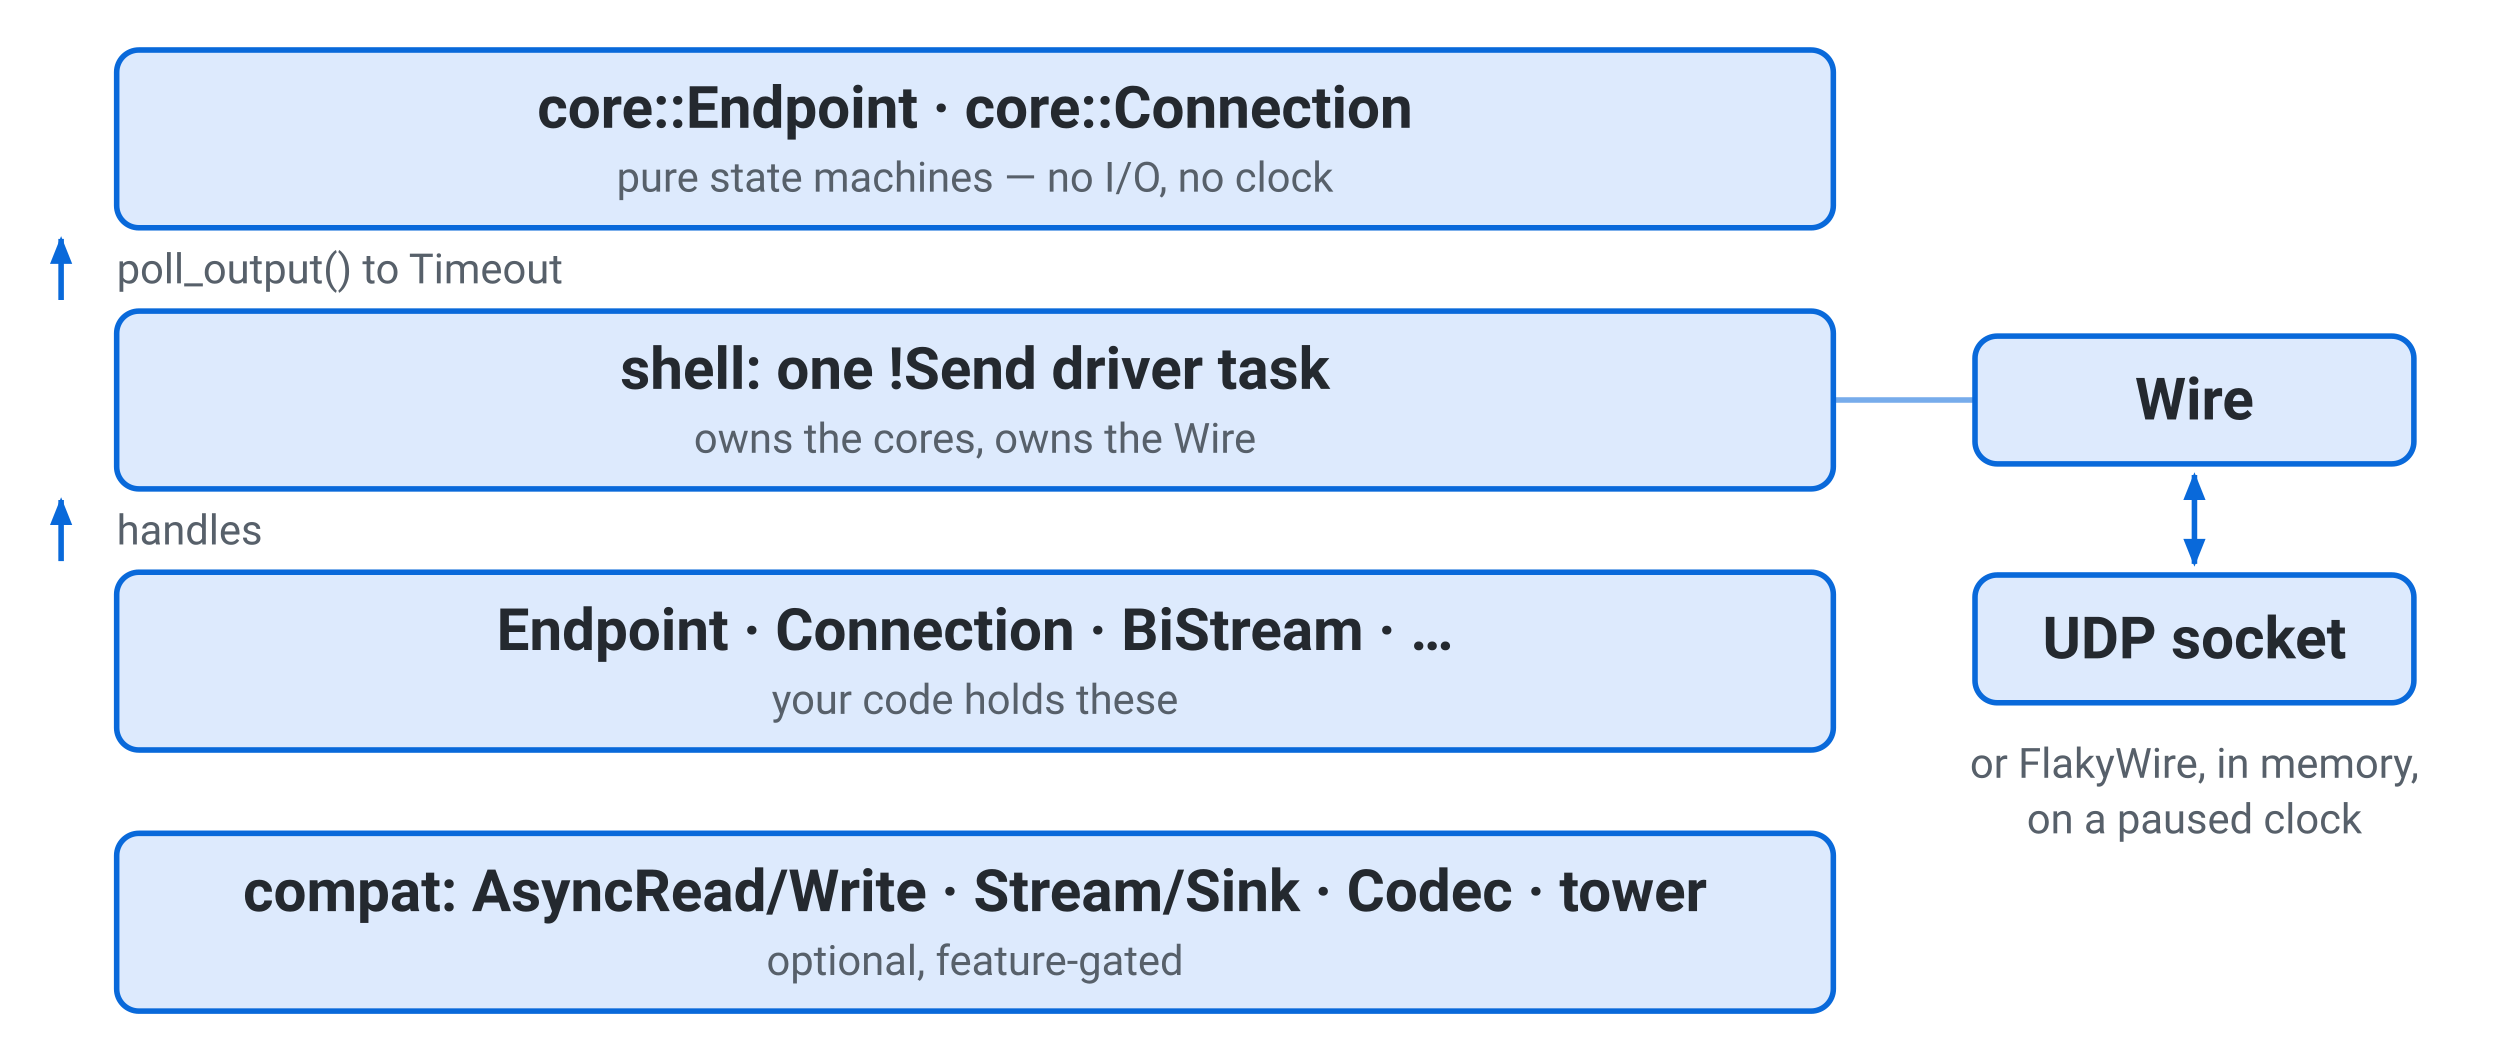
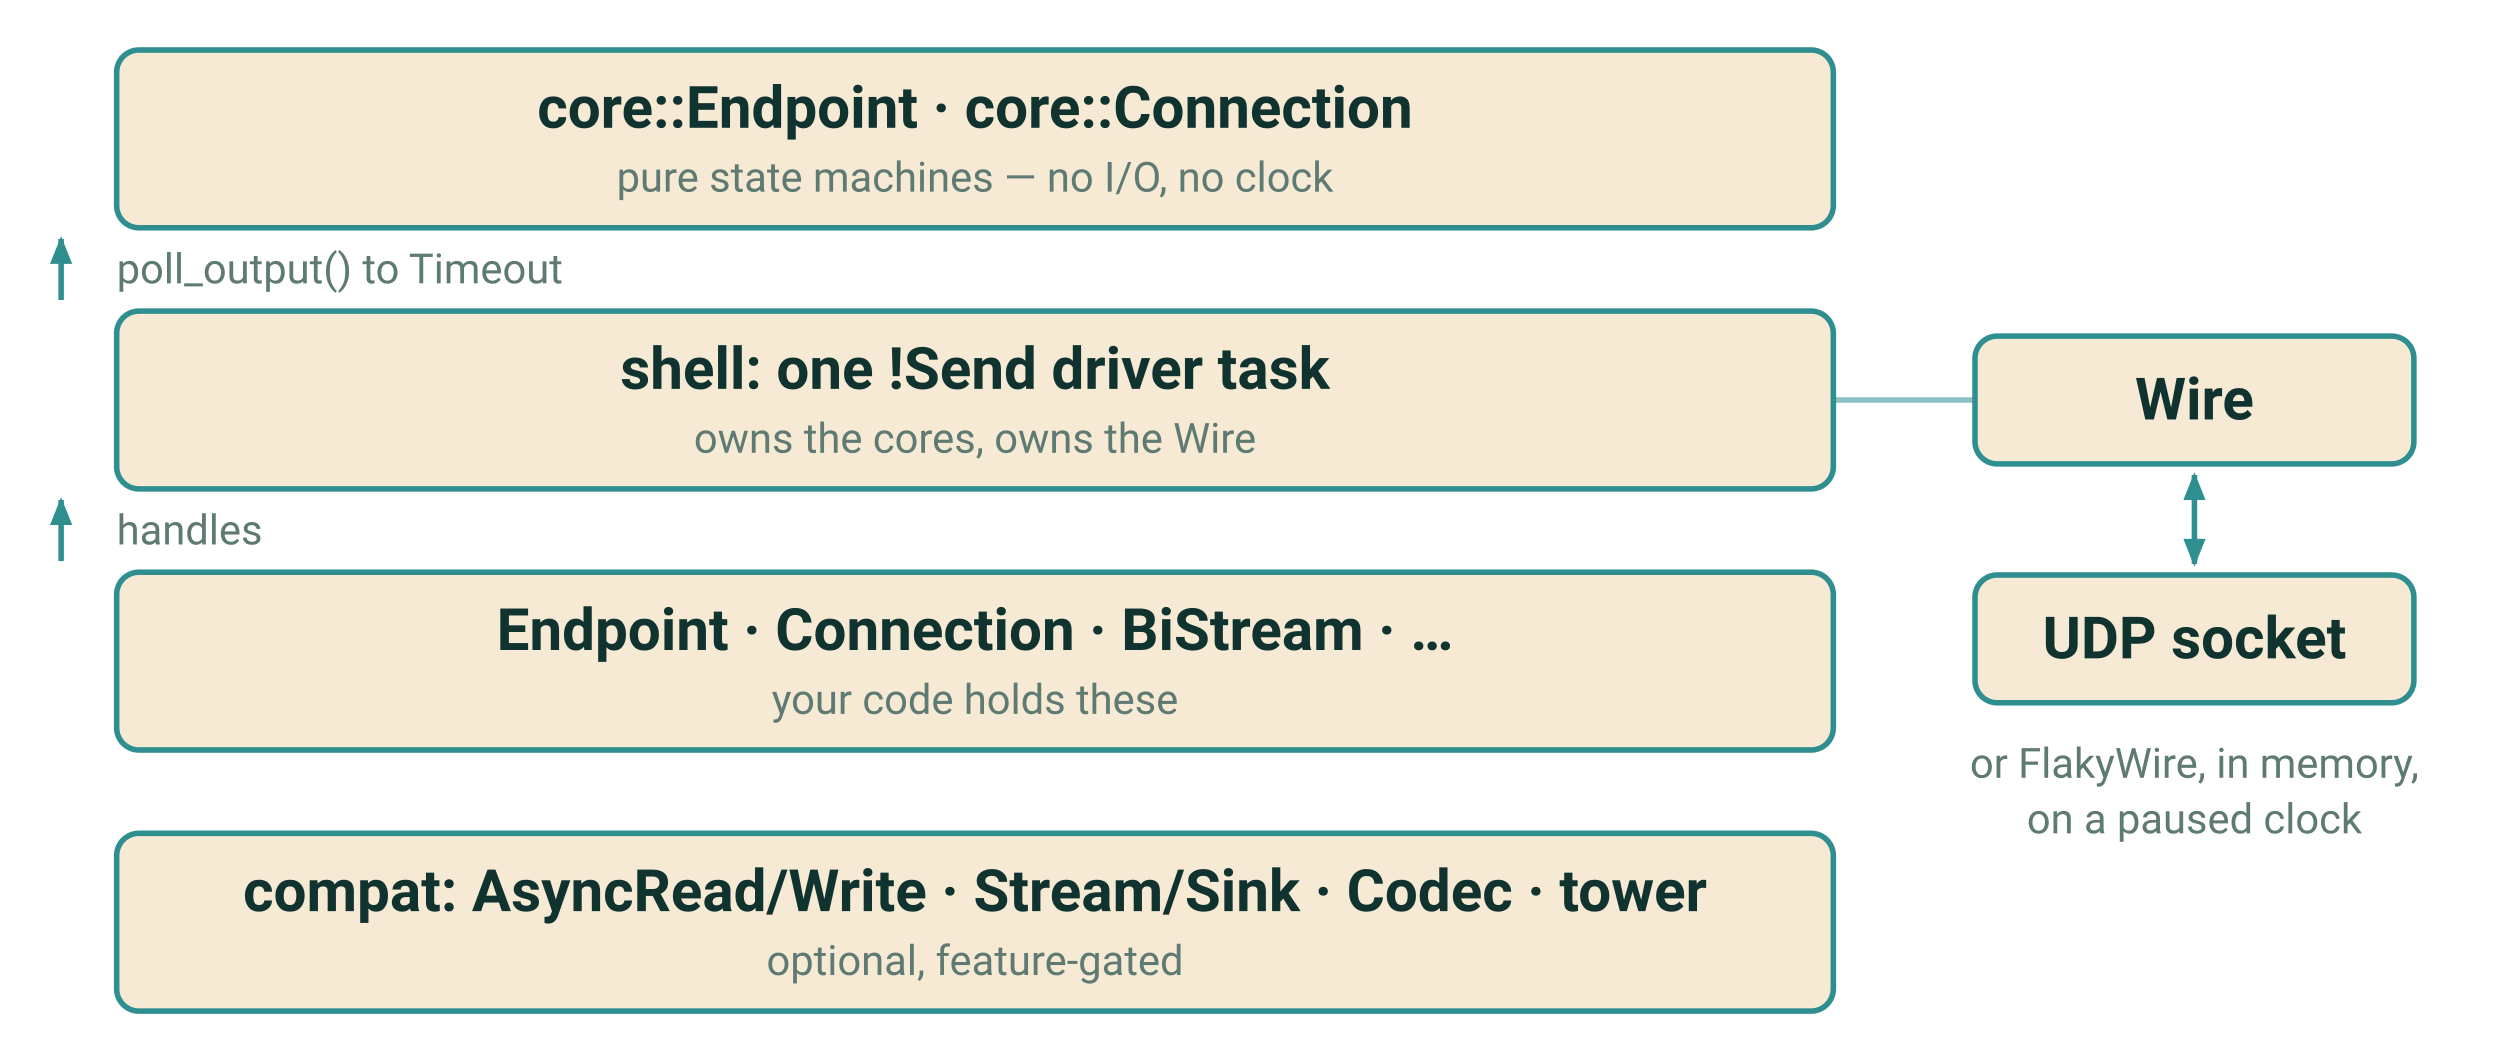
<svg xmlns="http://www.w3.org/2000/svg" width="900" height="380" viewBox="0 0 900 380" role="img" aria-label="slither's architecture: two pure state machines under one !Send driver task, handles above them, optional compat adapters on top; the driver owns the Wire, which is a UDP socket or an in-memory FlakyWire.">
  <defs>
    <marker id="ah" viewBox="0 0 10 8" refX="9" refY="4" markerWidth="10" markerHeight="8" markerUnits="userSpaceOnUse" orient="auto">
-       <path d="M0 0 L10 4 L0 8 Z" fill="#0969da" />
+       <path d="M0 0 L10 4 L0 8 Z" fill="#2F8F90" />
    </marker>
    <marker id="ahr" viewBox="0 0 10 8" refX="1" refY="4" markerWidth="10" markerHeight="8" markerUnits="userSpaceOnUse" orient="auto">
-       <path d="M10 0 L0 4 L10 8 Z" fill="#0969da" />
+       <path d="M10 0 L0 4 L10 8 Z" fill="#2F8F90" />
    </marker>
  </defs>
  <g font-family="system-ui, -apple-system, Segoe UI, Roboto, sans-serif">
-     <g fill="#ddeafd" stroke="#0969da" stroke-width="2">
+     <g fill="#F6EAD4" stroke="#2F8F90" stroke-width="2">
      <rect x="42" y="18" width="618" height="64" rx="8" />
      <rect x="42" y="112" width="618" height="64" rx="8" />
      <rect x="42" y="206" width="618" height="64" rx="8" />
      <rect x="42" y="300" width="618" height="64" rx="8" />
      <rect x="711" y="121" width="158" height="46" rx="8" />
      <rect x="711" y="207" width="158" height="46" rx="8" />
    </g>
-     <g text-anchor="middle" font-size="21" font-weight="600" fill="#24292f">
+     <g text-anchor="middle" font-size="21" font-weight="600" fill="#10332F">
      <text x="351" y="46">core::Endpoint · core::Connection</text>
      <text x="351" y="140">shell: one !Send driver task</text>
      <text x="351" y="234">Endpoint · Connection · BiStream · …</text>
      <text x="351" y="328">compat: AsyncRead/Write · Stream/Sink · Codec · tower</text>
      <text x="790" y="151">Wire</text>
      <text x="790" y="237">UDP socket</text>
    </g>
-     <g text-anchor="middle" font-size="15" fill="#57606a">
+     <g text-anchor="middle" font-size="15" fill="#5E7A73">
      <text x="351" y="69">pure state machines — no I/O, no clock</text>
      <text x="351" y="163">owns the cores, owns the Wire</text>
      <text x="351" y="257">your code holds these</text>
      <text x="351" y="351">optional, feature-gated</text>
    </g>
-     <g stroke="#0969da" stroke-width="2" fill="none">
+     <g stroke="#2F8F90" stroke-width="2" fill="none">
      <path d="M22 108 L22 86" marker-end="url(#ah)" />
      <path d="M22 202 L22 180" marker-end="url(#ah)" />
      <path d="M790 171 L790 203" marker-start="url(#ahr)" marker-end="url(#ah)" />
      <line x1="660" y1="144" x2="711" y2="144" stroke-opacity="0.55" />
    </g>
-     <g font-size="15" fill="#57606a">
+     <g font-size="15" fill="#5E7A73">
      <text x="42" y="102">poll_output() to Timeout</text>
      <text x="42" y="196">handles</text>
    </g>
-     <g text-anchor="middle" font-size="15" fill="#57606a">
+     <g text-anchor="middle" font-size="15" fill="#5E7A73">
      <text x="790" y="280">or FlakyWire, in memory,</text>
      <text x="790" y="300">on a paused clock</text>
    </g>
  </g>
</svg>
